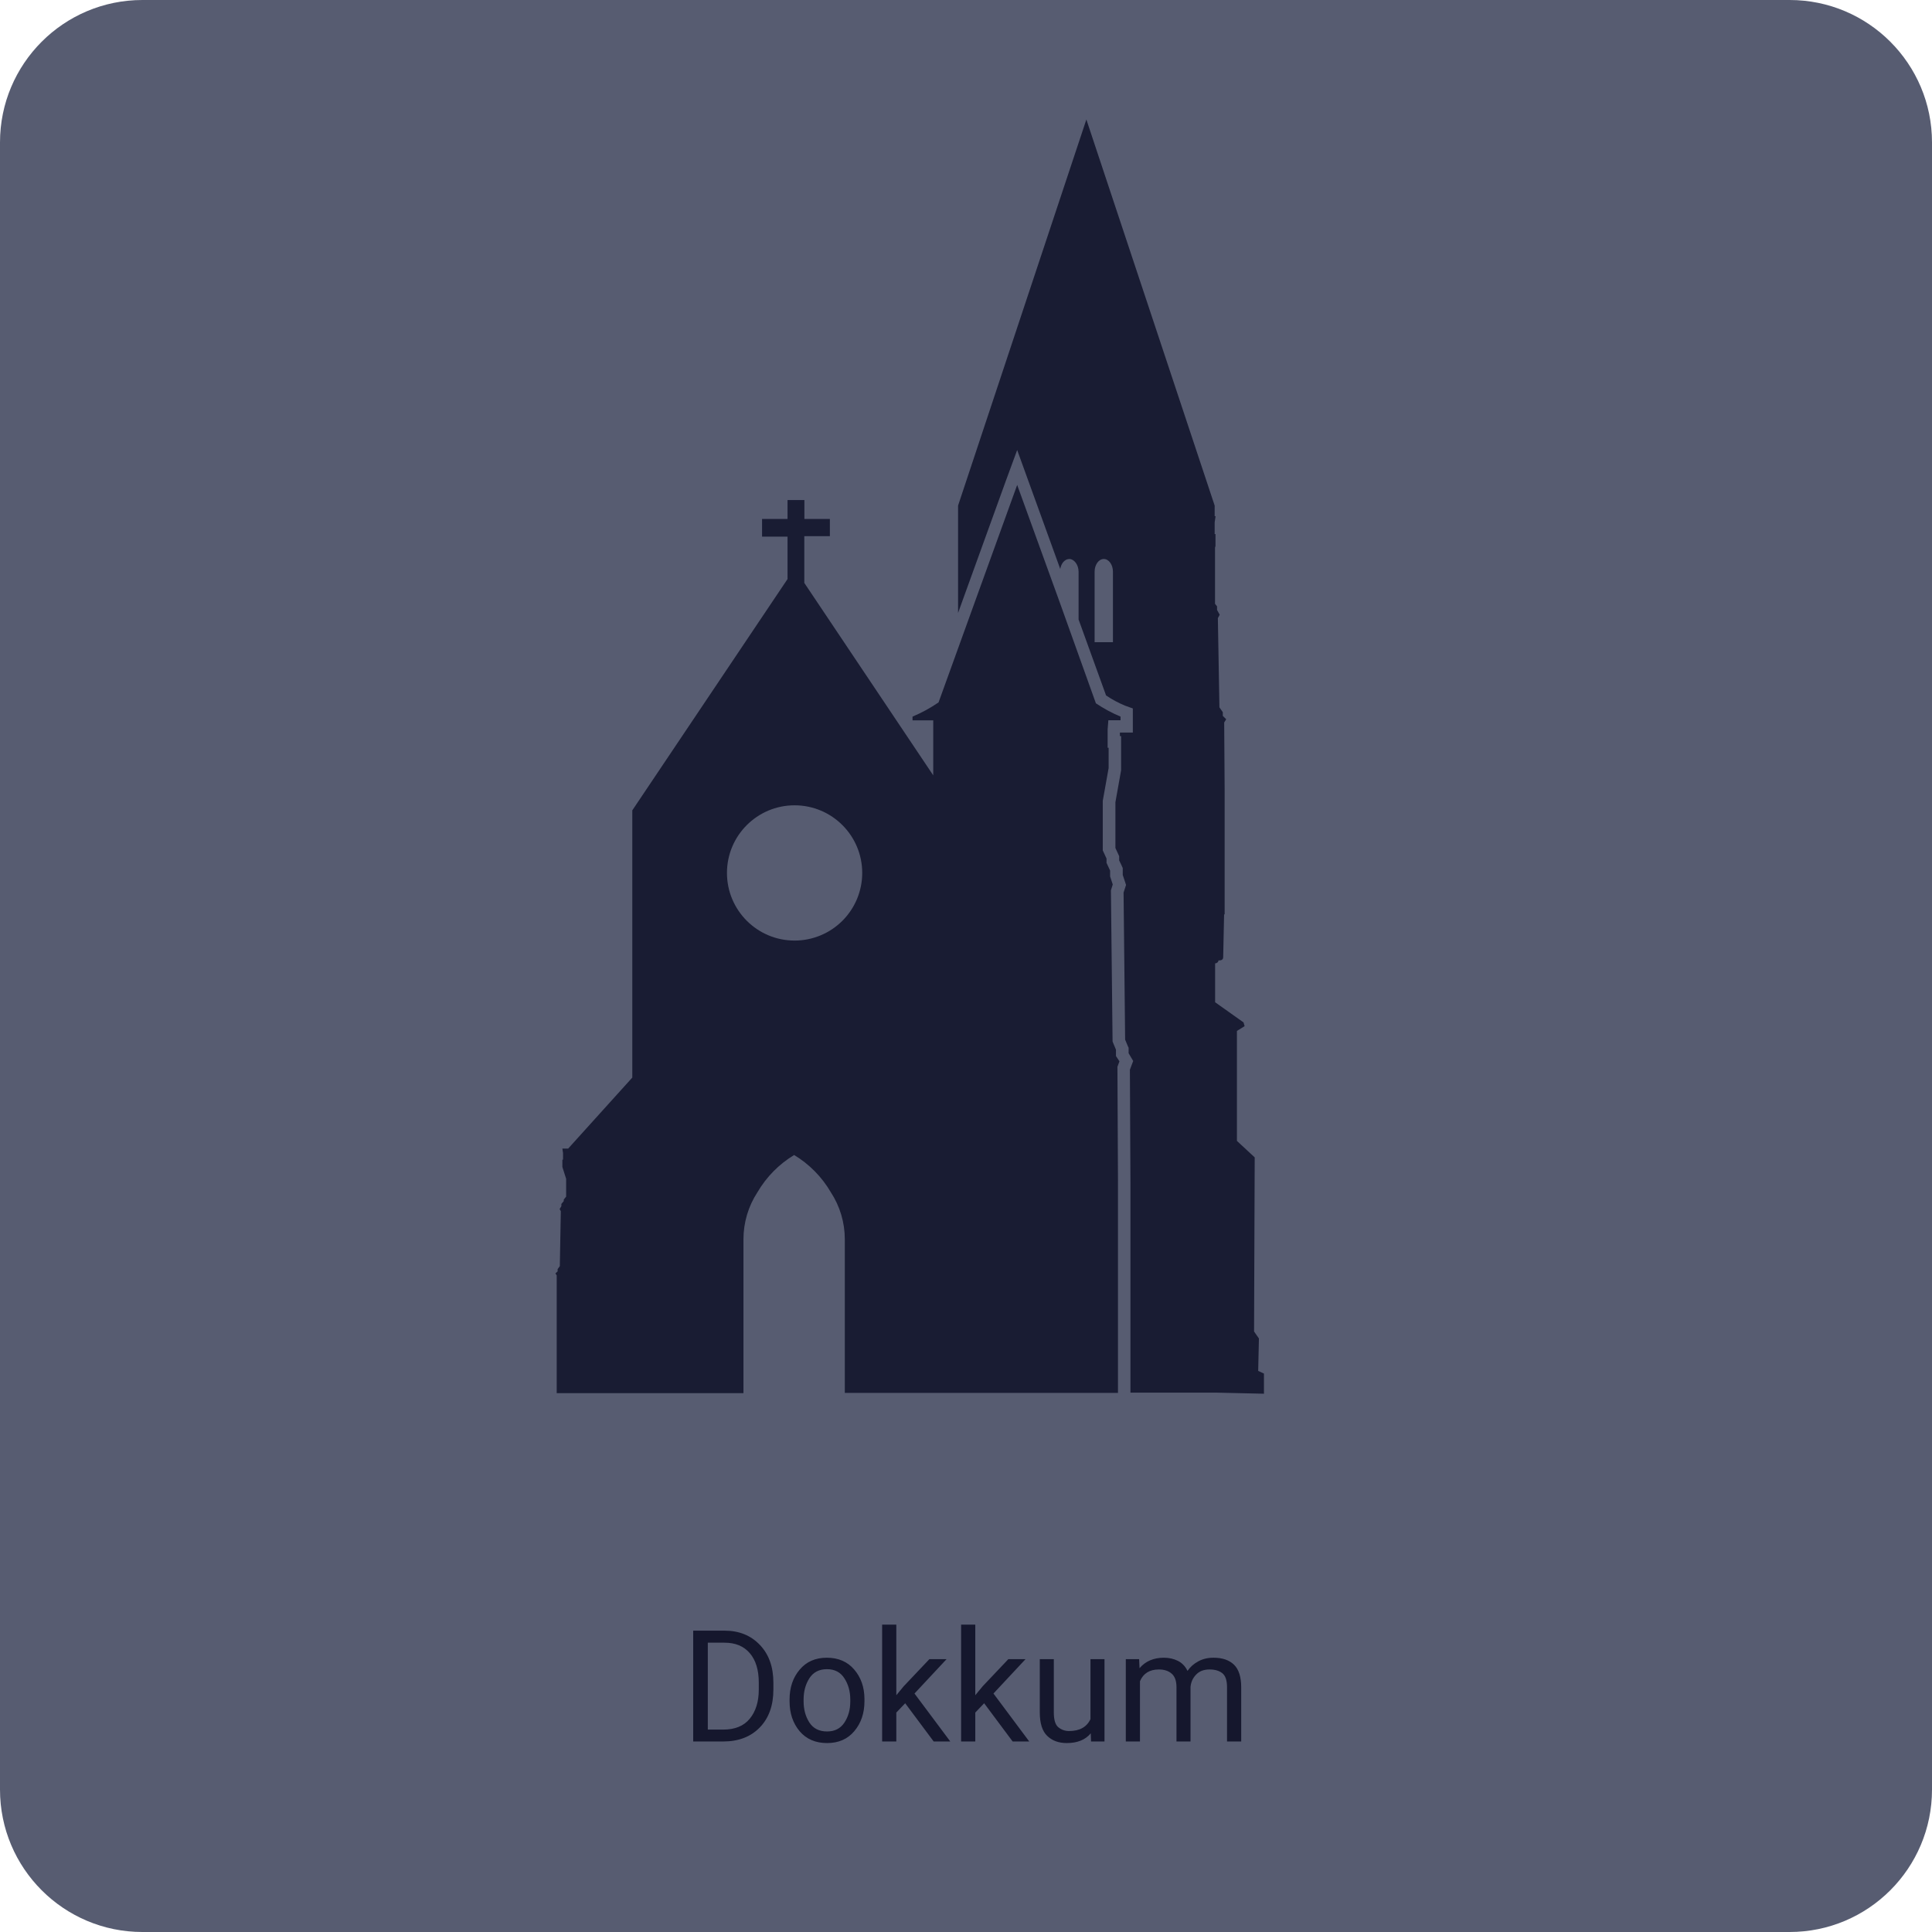
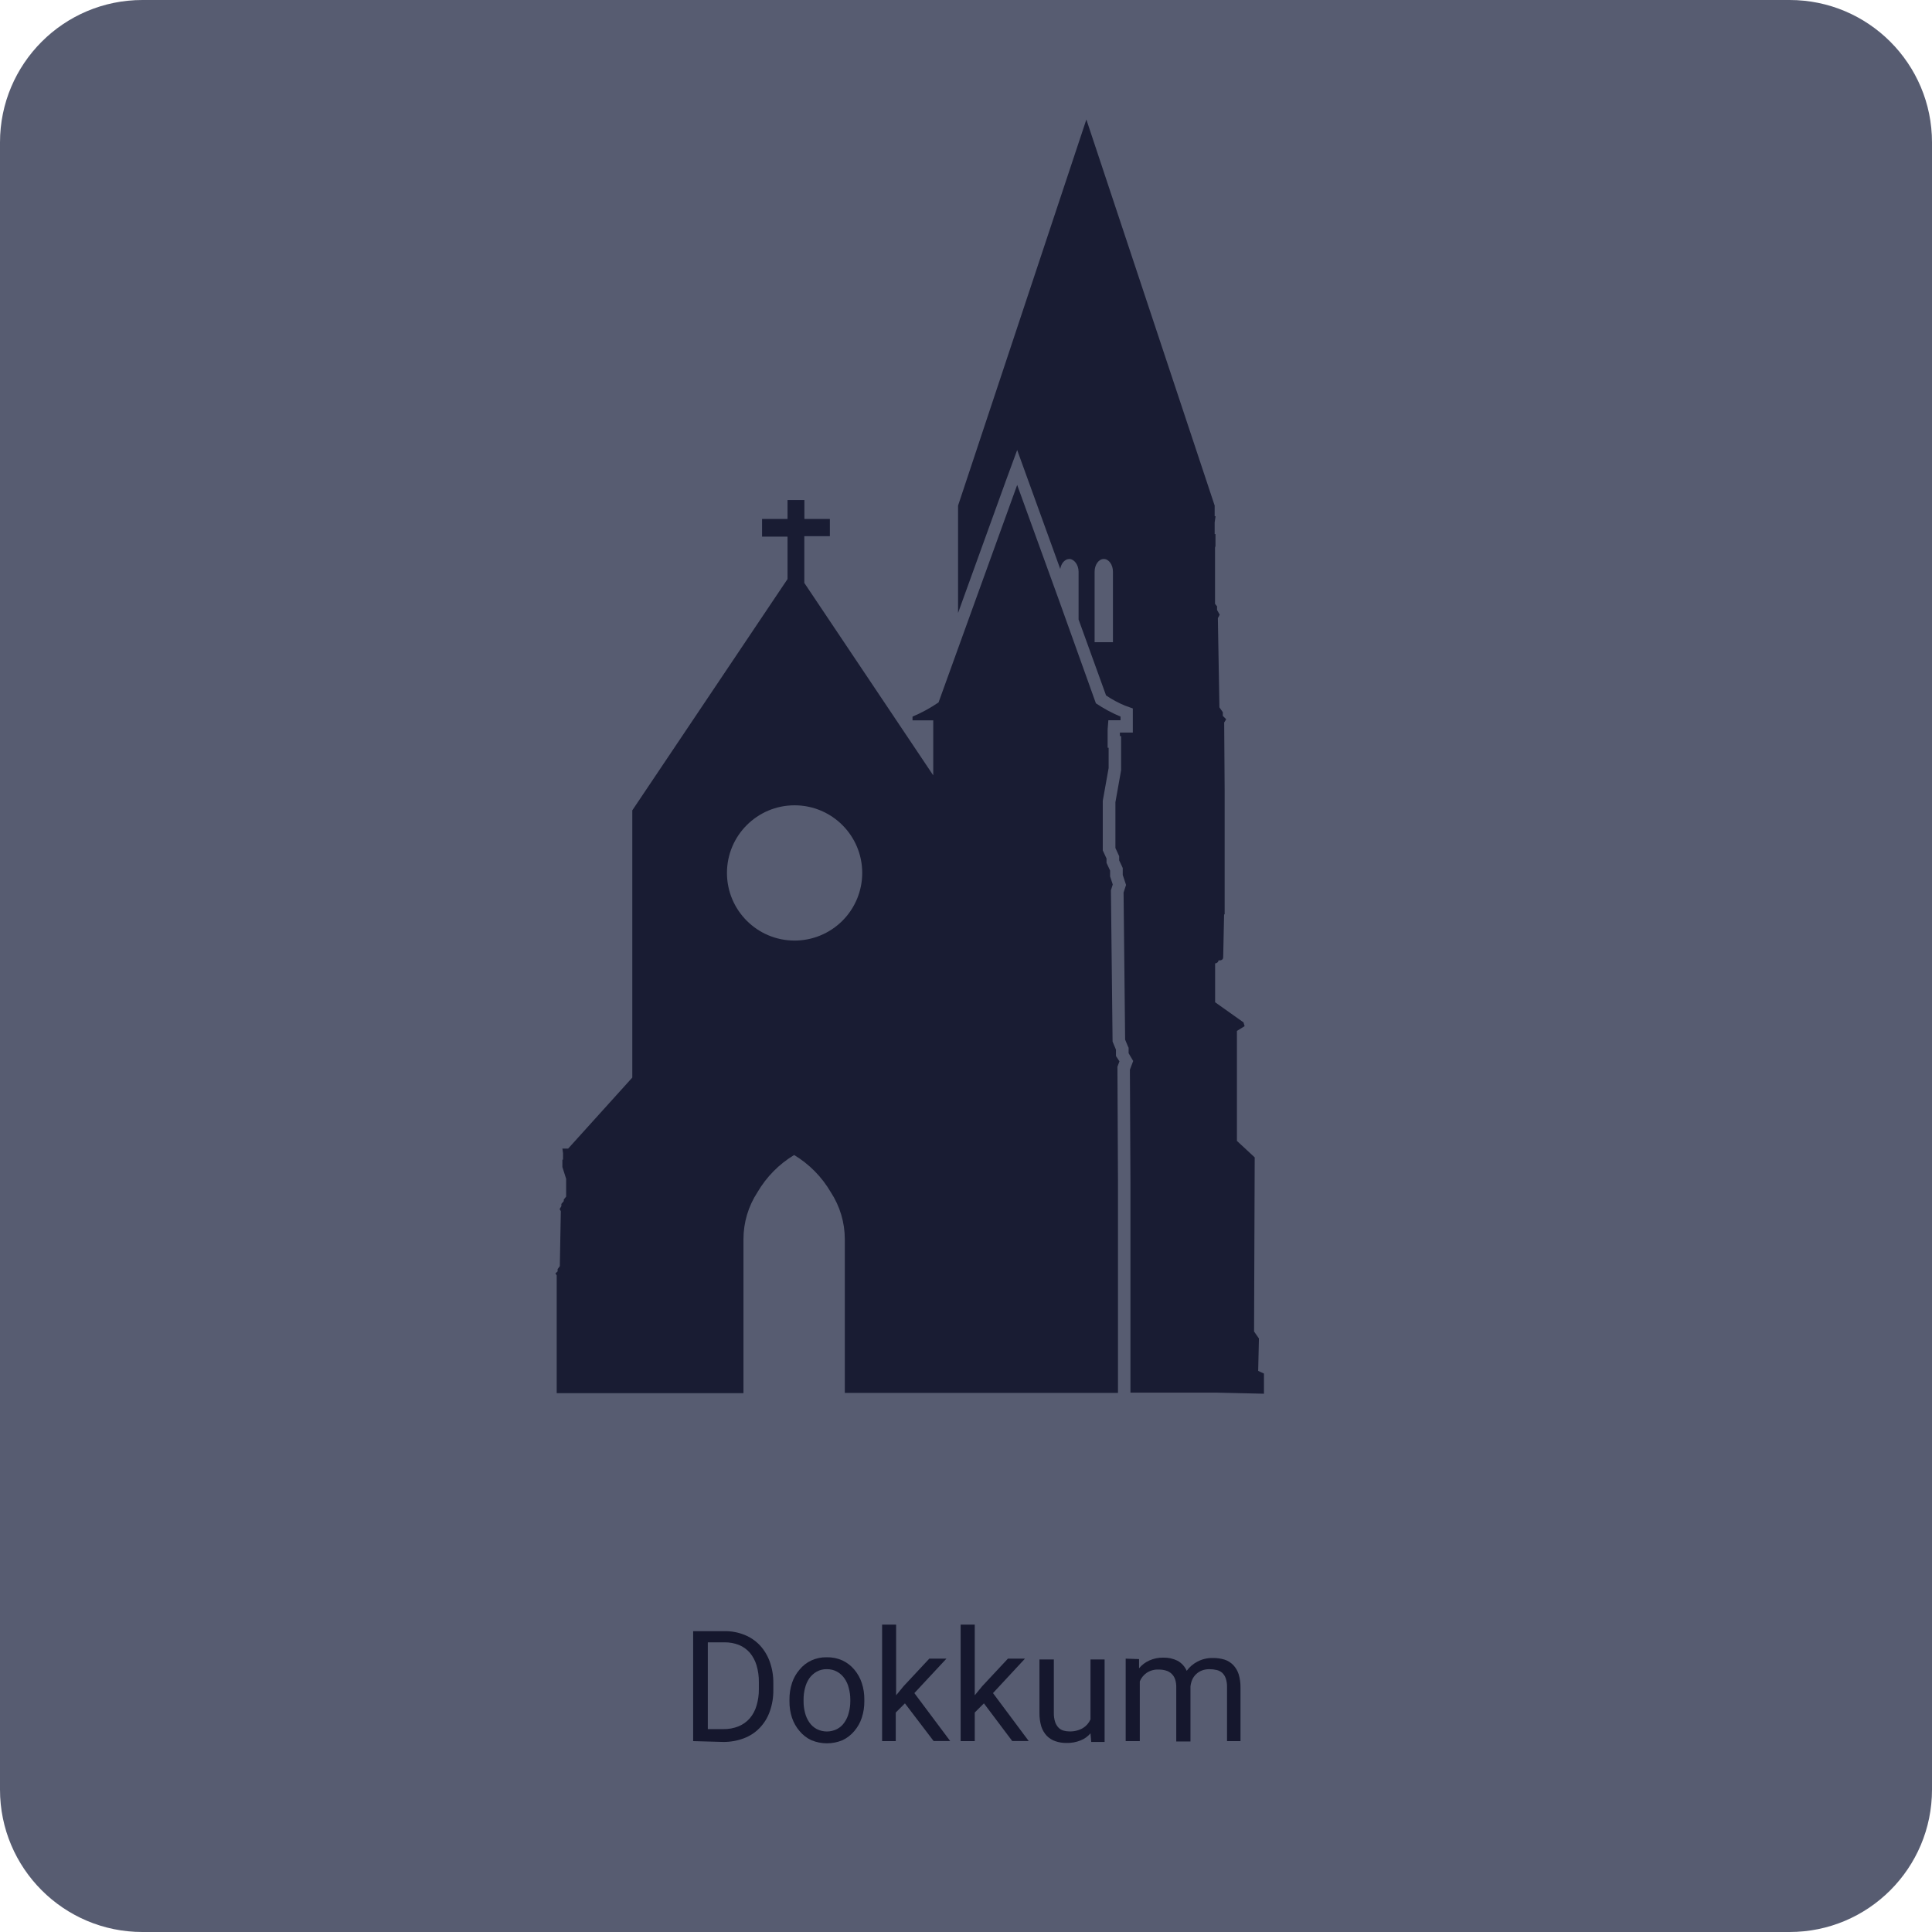
<svg xmlns="http://www.w3.org/2000/svg" id="Layer_1" data-name="Layer 1" viewBox="0 0 210.83 210.83">
  <defs>
-     <style>.cls-1{fill:#575c71;}.cls-2{font-size:17px;fill:#15172d;font-family:Roboto-Regular, Roboto;}.cls-3{fill:#191c33;}</style>
+     <style>.cls-1{fill:#575c71;}.cls-2{fill:#15172d;}.cls-3{fill:#191c33;}</style>
  </defs>
  <rect class="cls-1" width="210.83" height="210.83" rx="15.54" ry="15.54" />
-   <text class="cls-2" transform="translate(74.24 190.04)">Dokkum</text>
+   <path class="cls-2" d="M75.64,190V178h3.42a5.63,5.63,0,0,1,2.17.4,4.75,4.75,0,0,1,1.68,1.13,5.26,5.26,0,0,1,1.09,1.8,6.75,6.75,0,0,1,.39,2.36v.72a6.75,6.75,0,0,1-.39,2.36,4.92,4.92,0,0,1-1.1,1.79,4.65,4.65,0,0,1-1.72,1.13,6.23,6.23,0,0,1-2.26.4Zm1.6-10.78v9.47h1.68a4.25,4.25,0,0,0,1.69-.31,3.3,3.3,0,0,0,1.22-.88,3.73,3.73,0,0,0,.73-1.38,6,6,0,0,0,.25-1.8v-.74a6.18,6.18,0,0,0-.25-1.85,3.9,3.9,0,0,0-.73-1.37,3.17,3.17,0,0,0-1.18-.85,4.17,4.17,0,0,0-1.59-.29Z" />
+   <path class="cls-2" d="M86.15,185.46a5.54,5.54,0,0,1,.28-1.81,4.21,4.21,0,0,1,.82-1.45,3.6,3.6,0,0,1,1.28-1,3.87,3.87,0,0,1,1.69-.35,4,4,0,0,1,1.72.35,3.82,3.82,0,0,1,1.29,1,4.36,4.36,0,0,1,.81,1.45,5.54,5.54,0,0,1,.28,1.81v.18a5.6,5.6,0,0,1-.28,1.82,4.31,4.31,0,0,1-.81,1.44,3.82,3.82,0,0,1-1.29,1,4.42,4.42,0,0,1-3.4,0,3.64,3.64,0,0,1-1.29-1,4.33,4.33,0,0,1-.82-1.44,5.6,5.6,0,0,1-.28-1.82Zm1.54.18a4.7,4.7,0,0,0,.16,1.27,3.15,3.15,0,0,0,.47,1.05,2.29,2.29,0,0,0,.8.72,2.44,2.44,0,0,0,2.23,0,2.21,2.21,0,0,0,.8-.72,3.15,3.15,0,0,0,.47-1.05,4.7,4.7,0,0,0,.17-1.27v-.18a4.73,4.73,0,0,0-.17-1.26,3,3,0,0,0-.48-1.06,2.4,2.4,0,0,0-.8-.72,2.24,2.24,0,0,0-1.12-.27,2.16,2.16,0,0,0-1.1.27,2.5,2.5,0,0,0-.8.72,3.2,3.2,0,0,0-.47,1.06,4.73,4.73,0,0,0-.16,1.26Z" />
+   <path class="cls-2" d="M98.75,185.88l-1,1V190H96.26V177.29h1.53V185l.82-1,2.8-3h1.87l-3.5,3.76,3.91,5.23h-1.81Z" />
+   <path class="cls-2" d="M107.37,185.88l-1,1V190h-1.54V177.29h1.54V185l.82-1,2.8-3h1.86l-3.49,3.76,3.9,5.23h-1.8Z" />
+   <path class="cls-2" d="M119,189.15a2.73,2.73,0,0,1-1.07.77,3.85,3.85,0,0,1-1.56.28,3.51,3.51,0,0,1-1.2-.19,2.36,2.36,0,0,1-.93-.58,2.71,2.71,0,0,1-.6-1,5,5,0,0,1-.21-1.53v-5.81H115v5.82a3.08,3.08,0,0,0,.14,1,1.68,1.68,0,0,0,.38.63,1.24,1.24,0,0,0,.53.31,2.1,2.1,0,0,0,.61.09,2.79,2.79,0,0,0,1.51-.36,2.11,2.11,0,0,0,.83-.95v-6.54h1.54v9h-1.46Z" />
+   <path class="cls-2" d="M124.3,181.05l0,1a3.12,3.12,0,0,1,1.12-.85,3.56,3.56,0,0,1,1.54-.31,3.3,3.3,0,0,1,1.54.34,2.3,2.3,0,0,1,1,1.1,3.33,3.33,0,0,1,1.16-1,3.42,3.42,0,0,1,1.7-.4,4.17,4.17,0,0,1,1.28.18,2.35,2.35,0,0,1,.94.59,2.65,2.65,0,0,1,.59,1,4.86,4.86,0,0,1,.2,1.46V190H133.9v-5.91a2.78,2.78,0,0,0-.14-.94,1.51,1.51,0,0,0-.38-.6,1.41,1.41,0,0,0-.61-.31,3.24,3.24,0,0,0-.79-.09,2.24,2.24,0,0,0-.84.15,1.89,1.89,0,0,0-.62.4,1.81,1.81,0,0,0-.42.6,2.52,2.52,0,0,0-.19.74v6h-1.55v-5.91a2.65,2.65,0,0,0-.13-.89,1.53,1.53,0,0,0-.39-.6,1.49,1.49,0,0,0-.6-.34,2.79,2.79,0,0,0-.79-.11,2.2,2.2,0,0,0-1.32.36,2.13,2.13,0,0,0-.75.93V190h-1.54v-9Z" />
  <path class="cls-3" d="M137.3,149.6l.08-3.54-.53-.76.07-19-1.94-1.8,0-12,.84-.52-.12-.41-3.1-2.2v-4.24c.16,0,.36-.13.37-.33,0,0,.5.07.51-.32l.1-4.7h.06V86.19l-.05-7.35.22-.35-.37-.37v-.4l-.37-.53-.17-9.73.2-.38-.29-.52v-.39l-.22-.28V59.76l.05-.18,0-1.3h-.09V57l.1-.67h-.1V55.17l-7-21.07-7-21.06-7,21.06-7,21.07V66.89l.63-1.75,4.58-12.66L111,49.11l1.22,3.37,3.48,9.61c.1-.62.5-1.09,1-1.09s1,.62,1,1.39V67.6l3,8.29A11.53,11.53,0,0,0,122.76,77l.86.31v2.63h-1.41v.39h.13l0,1.32,0,2.21v.1l0,.1-.62,3.48v5l.29.63.12.26v.46l.27.57.12.27v.75l.23.69.13.4-.13.4-.14.43.17,16.05.27.65.11.24v.59l.18.31.32.54-.22.58-.14.37.06,12.24,0,23h9.3l5.27.12,0-2.2ZM121.45,70.08h-2V62.39c0-.77.45-1.39,1-1.39s1,.62,1,1.39Z" />
  <path class="cls-3" d="M121.78,115.24v-.69l-.37-.89-.18-16.5.2-.64-.29-.88V95l-.39-.84v-.47l-.41-.89V87.39l.64-3.58,0-2.21h-.11v-2l.08-1h1.33V78.2a15.67,15.67,0,0,1-2.69-1.45l-4-11.17L111,52.92l-4.58,12.66-4,11.07a16,16,0,0,1-2.84,1.55v.41h2.26v6l-14.07-21v-5.1h2.79V56.63H87.78V54.57H85.94v2.06H83.16v1.93h2.78v4.63L69,88.43v29.16l-7,7.75v0h-.63l.07.48v.73h-.07l0,.8.41,1.29v1.94l-.26.32v.17l-.26.31v.24l-.19.32.13.23-.11,6-.24.32v.25l-.24.22.14.22,0,4.5,0,8.35H81.13V135.23a9.37,9.37,0,0,1,1.53-5.13,11.55,11.55,0,0,1,4-4.06,11.5,11.5,0,0,1,4,4.06,9.37,9.37,0,0,1,1.53,5.13V152H122l0-23.12-.06-12.47.22-.59ZM86.7,102.64a7.38,7.38,0,1,1,7.39-7.38A7.38,7.38,0,0,1,86.7,102.64Z" />
</svg>
